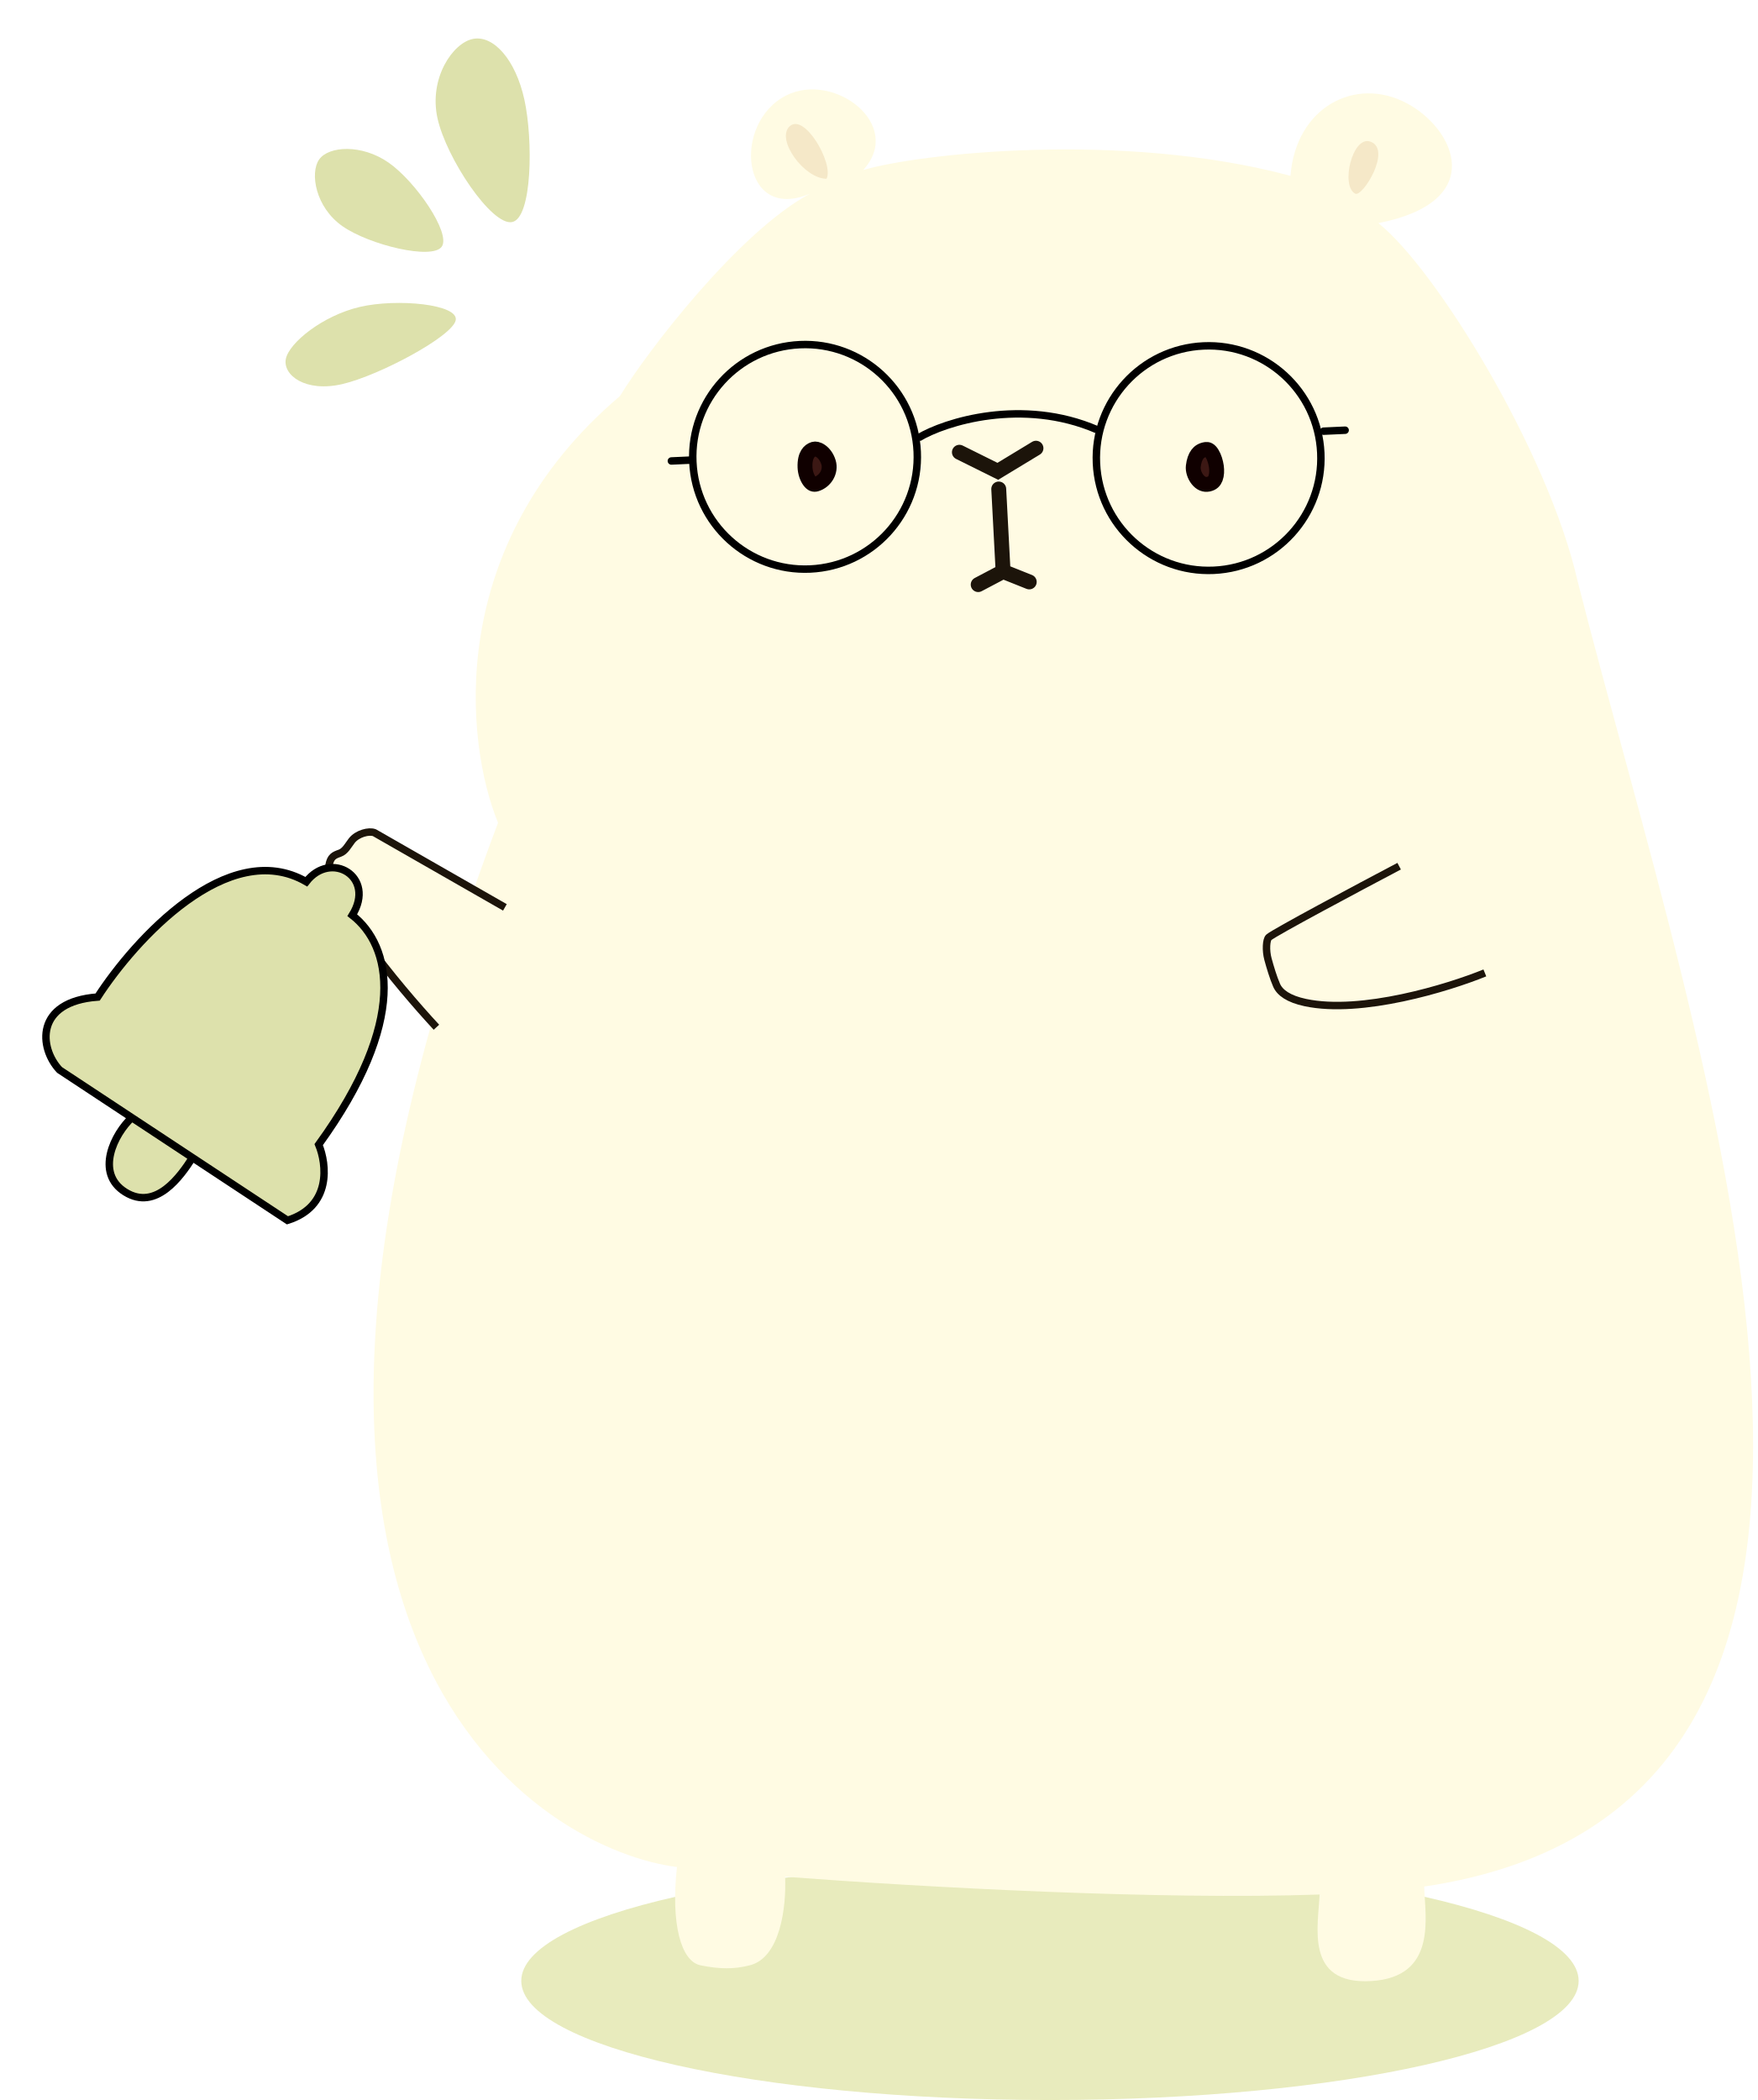
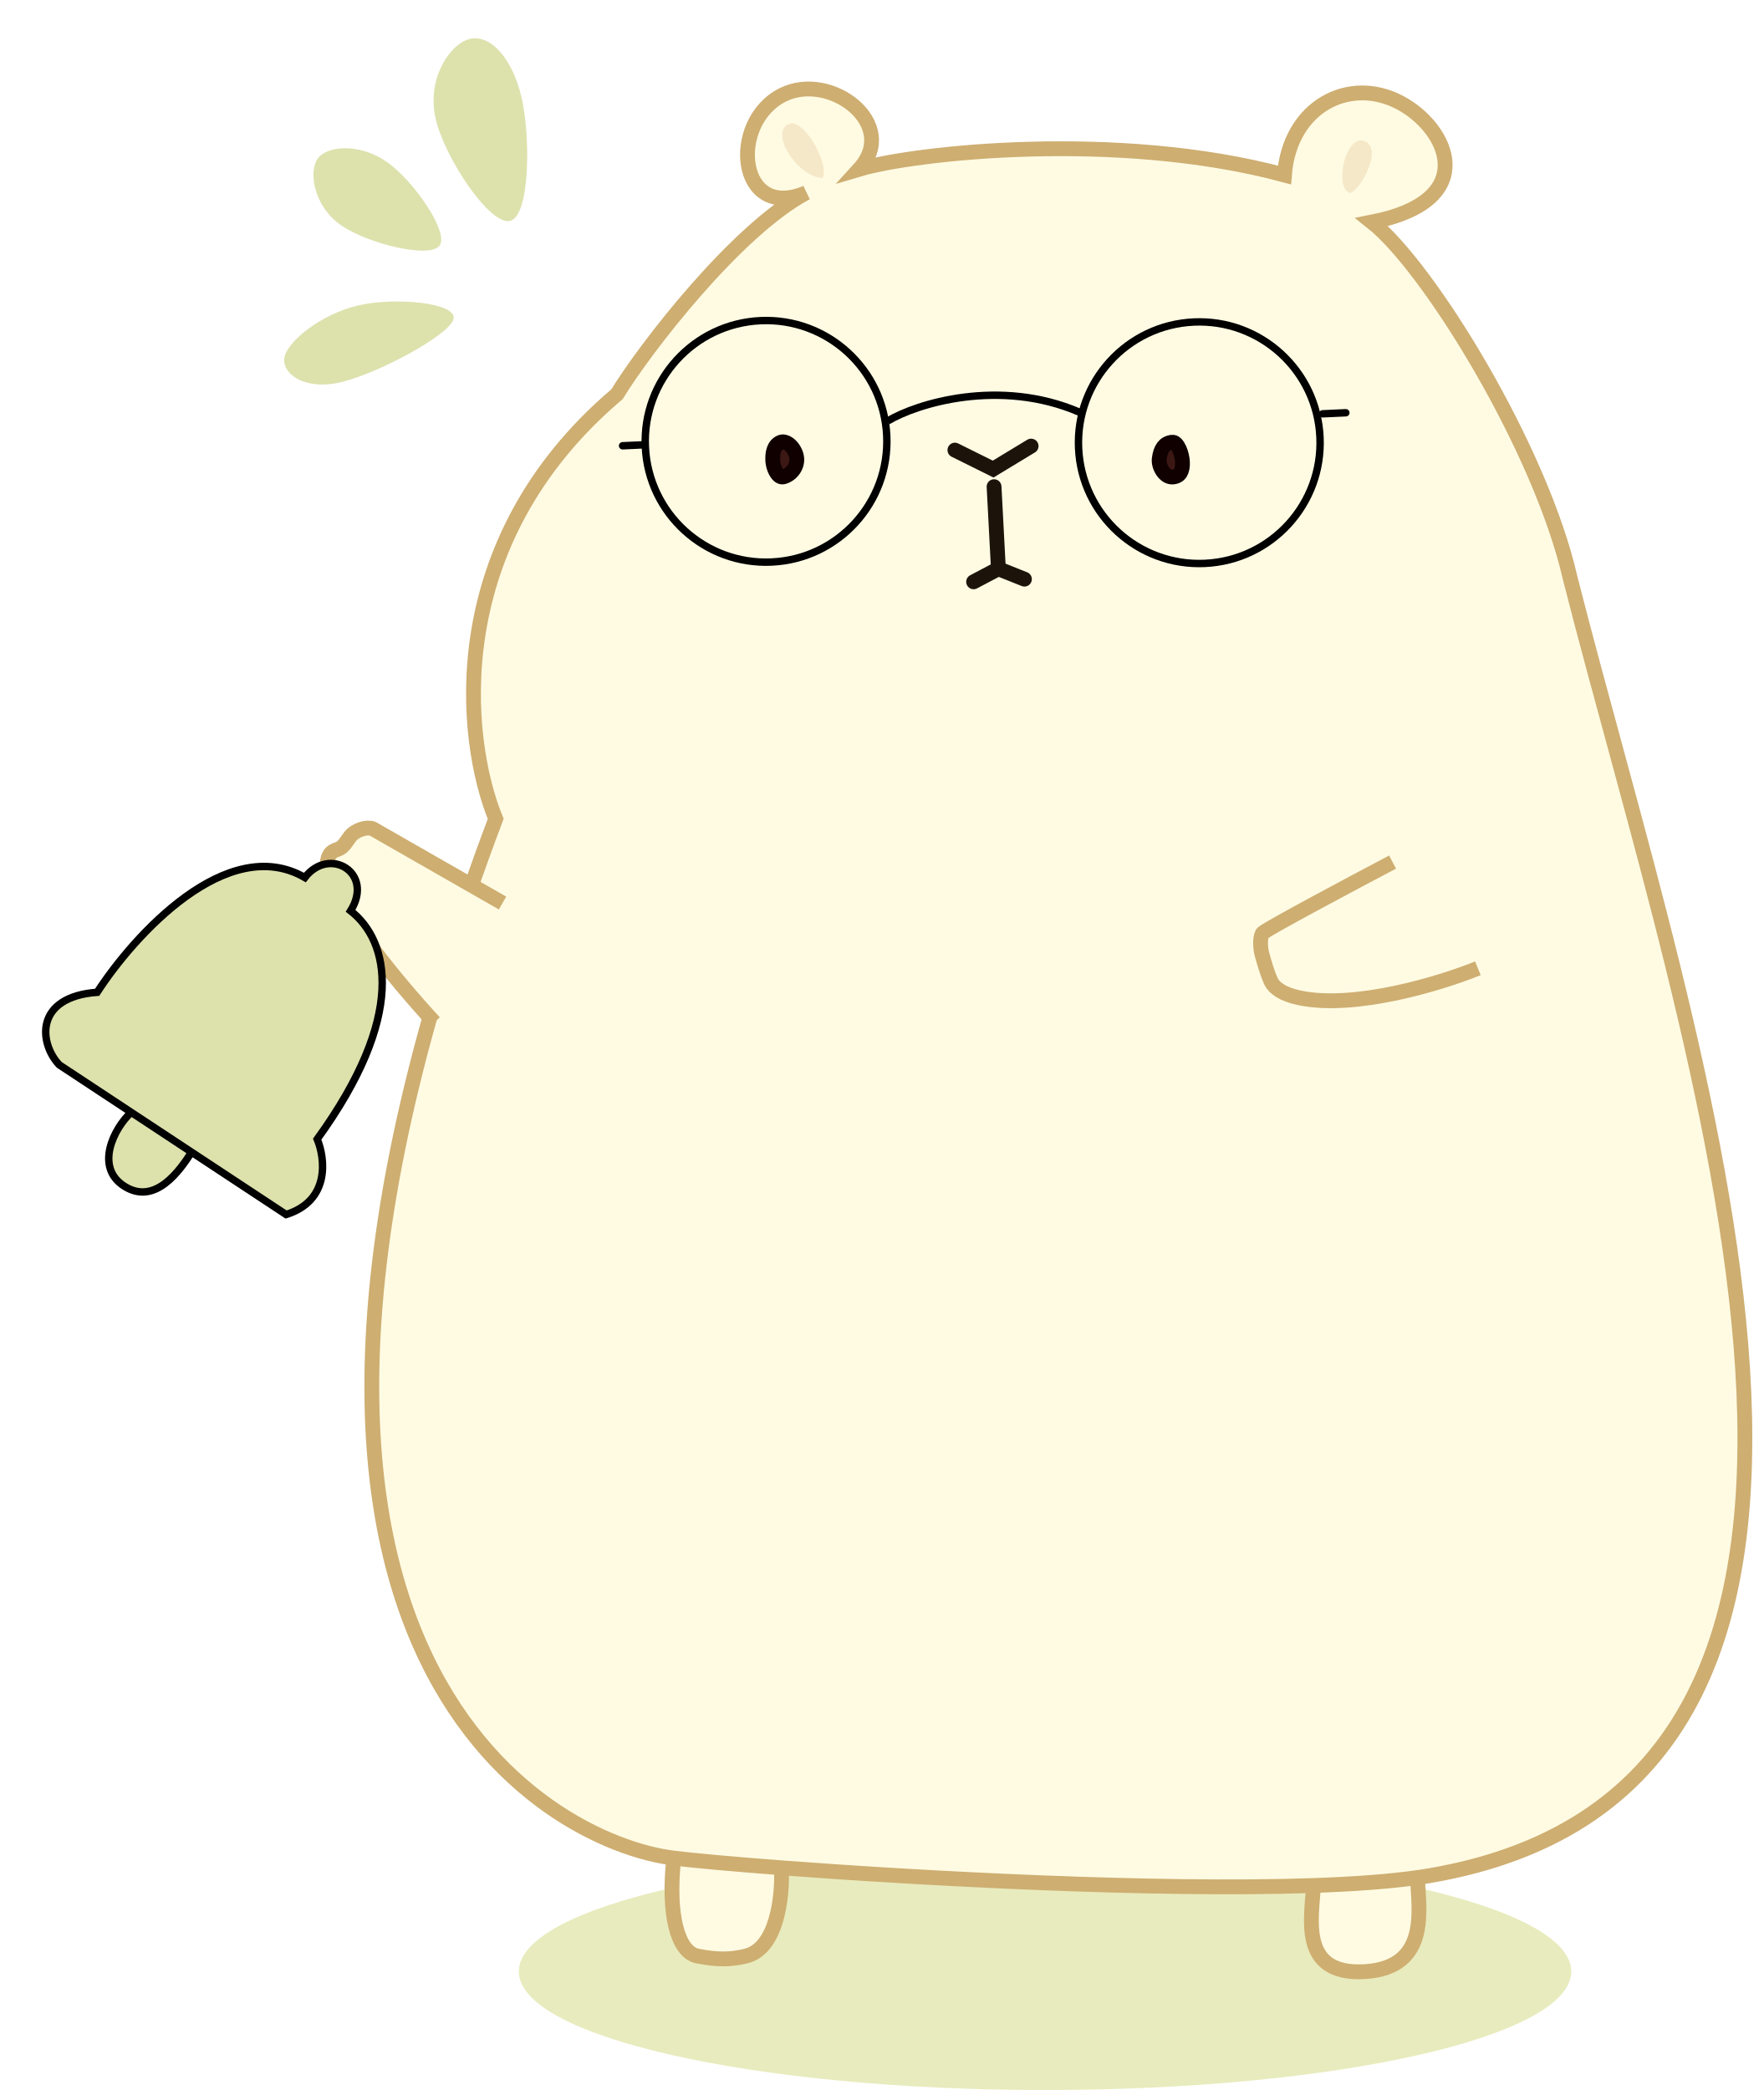
- <svg xmlns="http://www.w3.org/2000/svg" width="118" height="141" viewBox="0 0 118 141" fill="none">
-   <ellipse cx="70.502" cy="133.002" rx="35.5" ry="8" fill="#E8EBBD" />
-   <path d="M33.442 55.245C31.241 49.876 29.798 36.628 41.628 26.593C43.477 23.557 49.643 15.536 54.396 13.001C49.775 14.982 49.114 8.248 52.811 6.399C56.024 4.793 60.733 8.38 57.961 11.417C61.658 10.316 75.389 8.776 86.652 11.806C87.009 7.192 91.009 5.106 94.442 6.92C97.703 8.644 99.948 13.529 92.554 14.982C96.383 18.018 103.949 30.291 105.929 39.005C113.983 70.693 132.072 120.471 96.423 126.544C96.169 126.587 95.905 126.628 95.631 126.667C95.675 128.651 96.555 132.75 92.066 133.014C87.576 133.278 88.528 129.273 88.608 127.204C77.858 127.576 62.194 126.727 52.719 126.01C52.807 128.036 52.395 131.445 50.343 131.958C49.286 132.222 48.362 132.222 47.042 131.958C45.721 131.694 45.034 129.159 45.457 125.356C36.875 124.3 12.316 111.228 33.442 55.245Z" fill="#FFFBE3" />
-   <path d="M55.501 12.002C54.002 12.003 52.106 9.396 53.001 8.502C54.001 7.503 56.002 11.002 55.501 12.002Z" fill="#F5E8C8" />
-   <path d="M91.002 13.003C90.002 12.502 90.803 9.105 92.002 9.503C93.502 10.002 91.501 13.254 91.002 13.003Z" fill="#F5E8C8" />
-   <path d="M64.421 30.365L67.001 31.646L69.563 30.094M67.063 32.833L67.355 38.371M67.355 38.371L65.683 39.252M67.355 38.371L69.111 39.072" stroke="#1C140A" stroke-linecap="round" />
-   <path d="M54.645 30.158C54.734 30.131 54.909 30.142 55.122 30.293C55.326 30.438 55.526 30.692 55.632 31.044C55.817 31.656 55.416 32.319 54.81 32.502C54.654 32.549 54.512 32.51 54.354 32.297C54.184 32.07 54.068 31.714 54.055 31.379C54.038 30.939 54.123 30.656 54.231 30.48C54.335 30.309 54.478 30.209 54.645 30.158ZM80.975 30.178C81.102 30.16 81.232 30.207 81.383 30.447C81.537 30.691 81.636 31.035 81.675 31.315C81.714 31.593 81.704 31.887 81.618 32.111C81.543 32.306 81.415 32.451 81.144 32.509C80.872 32.567 80.62 32.458 80.415 32.202C80.199 31.935 80.096 31.576 80.127 31.308C80.169 30.946 80.267 30.678 80.402 30.499C80.526 30.333 80.701 30.216 80.975 30.178Z" fill="#3C1814" stroke="#100000" />
-   <circle cx="54.056" cy="30.673" r="7.54" transform="rotate(-2.61419 54.0562 30.6728)" stroke="black" stroke-width="0.5" />
-   <path d="M61.665 29.401C63.448 28.322 68.662 26.688 73.667 28.853" stroke="black" stroke-width="0.5" />
-   <path d="M46.4 30.891L45.081 30.951" stroke="black" stroke-width="0.5" stroke-linecap="round" />
-   <path d="M88.872 28.951L90.323 28.885" stroke="black" stroke-width="0.5" stroke-linecap="round" />
-   <circle cx="81.156" cy="30.759" r="7.54" transform="rotate(-2.61419 81.1558 30.7587)" stroke="black" stroke-width="0.5" />
-   <path d="M25.144 55.911L33.903 60.924L29.305 68.972C26.737 66.203 21.701 60.147 22.097 58.075C22.202 57.528 22.427 57.425 22.81 57.291C23.184 57.16 23.376 56.759 23.619 56.445C23.991 55.964 24.782 55.767 25.144 55.911Z" fill="#FFFBE3" />
-   <path d="M33.903 60.924L25.144 55.911C24.782 55.767 23.991 55.964 23.619 56.445C23.376 56.759 23.184 57.16 22.81 57.291C22.427 57.425 22.202 57.528 22.097 58.075C21.701 60.147 26.737 66.203 29.305 68.972" stroke="#1C140A" stroke-width="0.5" />
-   <path d="M85.197 62.936C85.567 62.609 91.186 59.614 93.949 58.158L99.704 65.324C97.256 66.322 91.417 68.118 87.647 67.315C86.513 67.073 85.936 66.643 85.722 66.155C85.5 65.649 85.286 64.932 85.141 64.399C84.98 63.81 85.026 63.088 85.197 62.936Z" fill="#FFFBE3" />
-   <path d="M93.949 58.158C91.186 59.614 85.567 62.609 85.197 62.936C85.026 63.088 84.98 63.81 85.141 64.399C85.286 64.932 85.5 65.649 85.722 66.155C85.936 66.643 86.513 67.073 87.647 67.315C91.417 68.118 97.256 66.322 99.704 65.324" stroke="#1C140A" stroke-width="0.5" />
-   <path d="M20.567 59.201C22.215 57.069 25.261 58.865 23.654 61.449C26.279 63.505 27.431 68.523 21.4 76.852C21.943 78.158 22.284 81.003 19.303 81.937L12.925 77.729C12.128 78.972 10.479 81.327 8.413 80.042C6.347 78.757 7.691 76.11 8.853 75.042L3.997 71.838C2.62 70.369 2.329 67.255 6.556 66.944C9.042 63.102 15.325 56.174 20.567 59.201Z" fill="#DDE1AC" />
-   <path d="M8.853 75.042L3.997 71.838C2.62 70.369 2.329 67.255 6.556 66.944C9.042 63.102 15.325 56.174 20.567 59.201C22.215 57.069 25.261 58.865 23.654 61.449C26.279 63.505 27.431 68.523 21.4 76.852C21.943 78.158 22.284 81.003 19.303 81.937L12.925 77.729M8.853 75.042C7.691 76.11 6.347 78.757 8.413 80.042C10.479 81.327 12.128 78.972 12.925 77.729M8.853 75.042L12.925 77.729" stroke="black" stroke-width="0.5" />
-   <path d="M26.1 10.923C27.911 12.188 30.295 15.657 29.662 16.562C29.029 17.468 24.806 16.452 22.995 15.187C21.184 13.922 20.796 11.614 21.429 10.709C22.061 9.803 24.289 9.657 26.1 10.923Z" fill="#DDE1AC" />
-   <path d="M35.208 6.676C35.802 9.362 35.746 14.652 34.382 14.911C33.017 15.171 29.971 10.628 29.377 7.943C28.783 5.257 30.404 2.871 31.769 2.611C33.133 2.351 34.614 3.991 35.208 6.676Z" fill="#DDE1AC" />
-   <path d="M24.16 20.608C26.658 20.024 30.82 20.425 30.599 21.504C30.379 22.583 25.491 25.202 22.994 25.787C20.496 26.371 18.974 25.174 19.194 24.096C19.414 23.017 21.663 21.193 24.16 20.608Z" fill="#DDE1AC" />
+ <svg xmlns="http://www.w3.org/2000/svg" width="119" height="141" viewBox="0 0 119 141" fill="none">
+   <ellipse cx="70.501" cy="133.002" rx="35.5" ry="8" fill="#E8EBBD" />
+   <path d="M33.441 55.245C31.24 49.876 29.797 36.628 41.627 26.593C43.476 23.557 49.642 15.536 54.395 13.001C49.774 14.982 49.113 8.248 52.81 6.399C56.023 4.793 60.733 8.38 57.96 11.417C61.657 10.316 75.388 8.776 86.651 11.806C87.008 7.192 91.008 5.106 94.441 6.92C97.702 8.644 99.947 13.529 92.553 14.982C96.382 18.018 103.948 30.291 105.928 39.005C113.982 70.693 132.071 120.471 96.422 126.544C96.168 126.587 95.904 126.628 95.63 126.667C95.674 128.651 96.554 132.75 92.065 133.014C87.576 133.278 88.527 129.273 88.607 127.204C77.857 127.576 62.193 126.727 52.718 126.01C52.806 128.036 52.394 131.445 50.342 131.958C49.285 132.222 48.361 132.222 47.041 131.958C45.72 131.694 45.033 129.159 45.456 125.356C36.874 124.3 12.315 111.228 33.441 55.245Z" fill="#FFFBE3" />
+   <path d="M45.456 125.356C36.874 124.3 12.315 111.228 33.441 55.245C31.24 49.876 29.797 36.628 41.627 26.593C43.476 23.557 49.642 15.536 54.395 13.001C49.774 14.982 49.113 8.248 52.81 6.399C56.023 4.793 60.733 8.38 57.96 11.417C61.657 10.316 75.388 8.776 86.651 11.806C87.008 7.192 91.008 5.106 94.441 6.92C97.702 8.644 99.947 13.529 92.553 14.982C96.382 18.018 103.948 30.291 105.928 39.005C113.982 70.693 132.071 120.471 96.422 126.544C96.168 126.587 95.904 126.628 95.63 126.667M45.456 125.356C46.76 125.516 49.347 125.755 52.718 126.01M45.456 125.356C45.033 129.159 45.72 131.694 47.041 131.958C48.361 132.222 49.285 132.222 50.342 131.958C52.394 131.445 52.806 128.036 52.718 126.01M52.718 126.01C62.193 126.727 77.857 127.576 88.607 127.204M88.607 127.204C88.527 129.273 87.576 133.278 92.065 133.014C96.554 132.75 95.674 128.651 95.63 126.667M88.607 127.204C91.32 127.111 93.721 126.939 95.63 126.667" stroke="#CEAE71" />
+   <path d="M55.5 12.002C54.001 12.003 52.105 9.396 53 8.502C54 7.503 56.001 11.002 55.5 12.002Z" fill="#F5E8C8" />
+   <path d="M91.001 13.003C90.001 12.502 90.802 9.105 92.001 9.503C93.501 10.002 91.5 13.254 91.001 13.003Z" fill="#F5E8C8" />
+   <path d="M64.42 30.365L67 31.646L69.562 30.094M67.062 32.833L67.354 38.371M67.354 38.371L65.682 39.252M67.354 38.371L69.11 39.072" stroke="#1C140A" stroke-linecap="round" />
+   <path d="M52.723 29.816C52.811 29.79 52.986 29.8 53.199 29.951C53.403 30.097 53.603 30.35 53.709 30.703C53.894 31.314 53.493 31.977 52.888 32.16C52.731 32.208 52.589 32.168 52.431 31.956C52.261 31.728 52.145 31.372 52.132 31.037C52.115 30.597 52.2 30.314 52.308 30.138C52.412 29.968 52.555 29.867 52.723 29.816ZM79.052 29.836C79.179 29.818 79.309 29.865 79.46 30.105C79.614 30.349 79.713 30.693 79.752 30.974C79.791 31.251 79.781 31.546 79.695 31.77C79.621 31.965 79.492 32.109 79.221 32.167C78.949 32.225 78.698 32.116 78.492 31.86C78.276 31.593 78.174 31.234 78.204 30.966C78.246 30.605 78.344 30.336 78.479 30.157C78.603 29.991 78.778 29.875 79.052 29.836Z" fill="#3C1814" stroke="#100000" />
+   <circle cx="51.68" cy="29.775" r="8.151" transform="rotate(-2.61419 51.6802 29.7752)" stroke="black" stroke-width="0.5" />
+   <path d="M59.886 28.403C61.81 27.239 67.433 25.477 72.831 27.812" stroke="black" stroke-width="0.5" />
+   <path d="M43.423 30.009L42.001 30.074" stroke="black" stroke-width="0.5" stroke-linecap="round" />
+   <path d="M89.228 27.918L90.793 27.846" stroke="black" stroke-width="0.5" stroke-linecap="round" />
+   <circle cx="80.907" cy="29.867" r="8.151" transform="rotate(-2.61419 80.9068 29.867)" stroke="black" stroke-width="0.5" />
+   <path d="M25.143 55.91L33.902 60.922L29.304 68.97C26.736 66.201 21.7 60.145 22.096 58.073C22.201 57.526 22.426 57.423 22.809 57.289C23.183 57.158 23.375 56.757 23.618 56.443C23.99 55.962 24.78 55.765 25.143 55.91Z" fill="#FFFBE3" />
+   <path d="M33.902 60.922L25.143 55.91C24.78 55.765 23.99 55.962 23.618 56.443C23.375 56.757 23.183 57.158 22.809 57.289C22.426 57.423 22.201 57.526 22.096 58.073C21.7 60.145 26.736 66.201 29.304 68.97" stroke="#CEAE71" />
+   <path d="M85.196 62.936C85.566 62.609 91.185 59.614 93.948 58.158L99.703 65.324C97.255 66.322 91.416 68.118 87.647 67.315C86.511 67.073 85.935 66.643 85.721 66.155C85.499 65.649 85.285 64.932 85.14 64.399C84.979 63.81 85.025 63.088 85.196 62.936Z" fill="#FFFBE3" />
+   <path d="M93.948 58.158C91.185 59.614 85.566 62.609 85.196 62.936C85.025 63.088 84.979 63.81 85.14 64.399C85.285 64.932 85.499 65.649 85.721 66.155C85.935 66.643 86.511 67.073 87.647 67.315C91.416 68.118 97.255 66.322 99.703 65.324" stroke="#CEAE71" />
+   <path d="M20.566 59.201C22.214 57.069 25.26 58.865 23.653 61.449C26.278 63.505 27.43 68.523 21.399 76.852C21.942 78.158 22.283 81.003 19.302 81.937L12.924 77.729C12.127 78.972 10.479 81.327 8.412 80.042C6.346 78.757 7.69 76.11 8.852 75.042L3.996 71.838C2.619 70.369 2.328 67.255 6.555 66.944C9.041 63.102 15.324 56.174 20.566 59.201Z" fill="#DDE1AC" />
+   <path d="M8.852 75.042L3.996 71.838C2.619 70.369 2.328 67.255 6.555 66.944C9.041 63.102 15.324 56.174 20.566 59.201C22.214 57.069 25.26 58.865 23.653 61.449C26.278 63.505 27.43 68.523 21.399 76.852C21.942 78.158 22.283 81.003 19.302 81.937L12.924 77.729M8.852 75.042C7.69 76.11 6.346 78.757 8.412 80.042C10.479 81.327 12.127 78.972 12.924 77.729M8.852 75.042L12.924 77.729" stroke="black" stroke-width="0.5" />
+   <path d="M26.099 10.923C27.91 12.188 30.294 15.657 29.661 16.562C29.029 17.468 24.805 16.452 22.994 15.187C21.183 13.922 20.795 11.614 21.428 10.709C22.06 9.803 24.288 9.657 26.099 10.923Z" fill="#DDE1AC" />
+   <path d="M35.207 6.676C35.801 9.362 35.745 14.652 34.381 14.911C33.016 15.171 29.97 10.628 29.376 7.943C28.782 5.257 30.403 2.871 31.768 2.611C33.132 2.351 34.613 3.991 35.207 6.676Z" fill="#DDE1AC" />
+   <path d="M24.159 20.608C26.657 20.024 30.819 20.425 30.598 21.504C30.378 22.583 25.491 25.202 22.993 25.787C20.495 26.371 18.973 25.174 19.193 24.096C19.413 23.017 21.662 21.193 24.159 20.608Z" fill="#DDE1AC" />
</svg>
